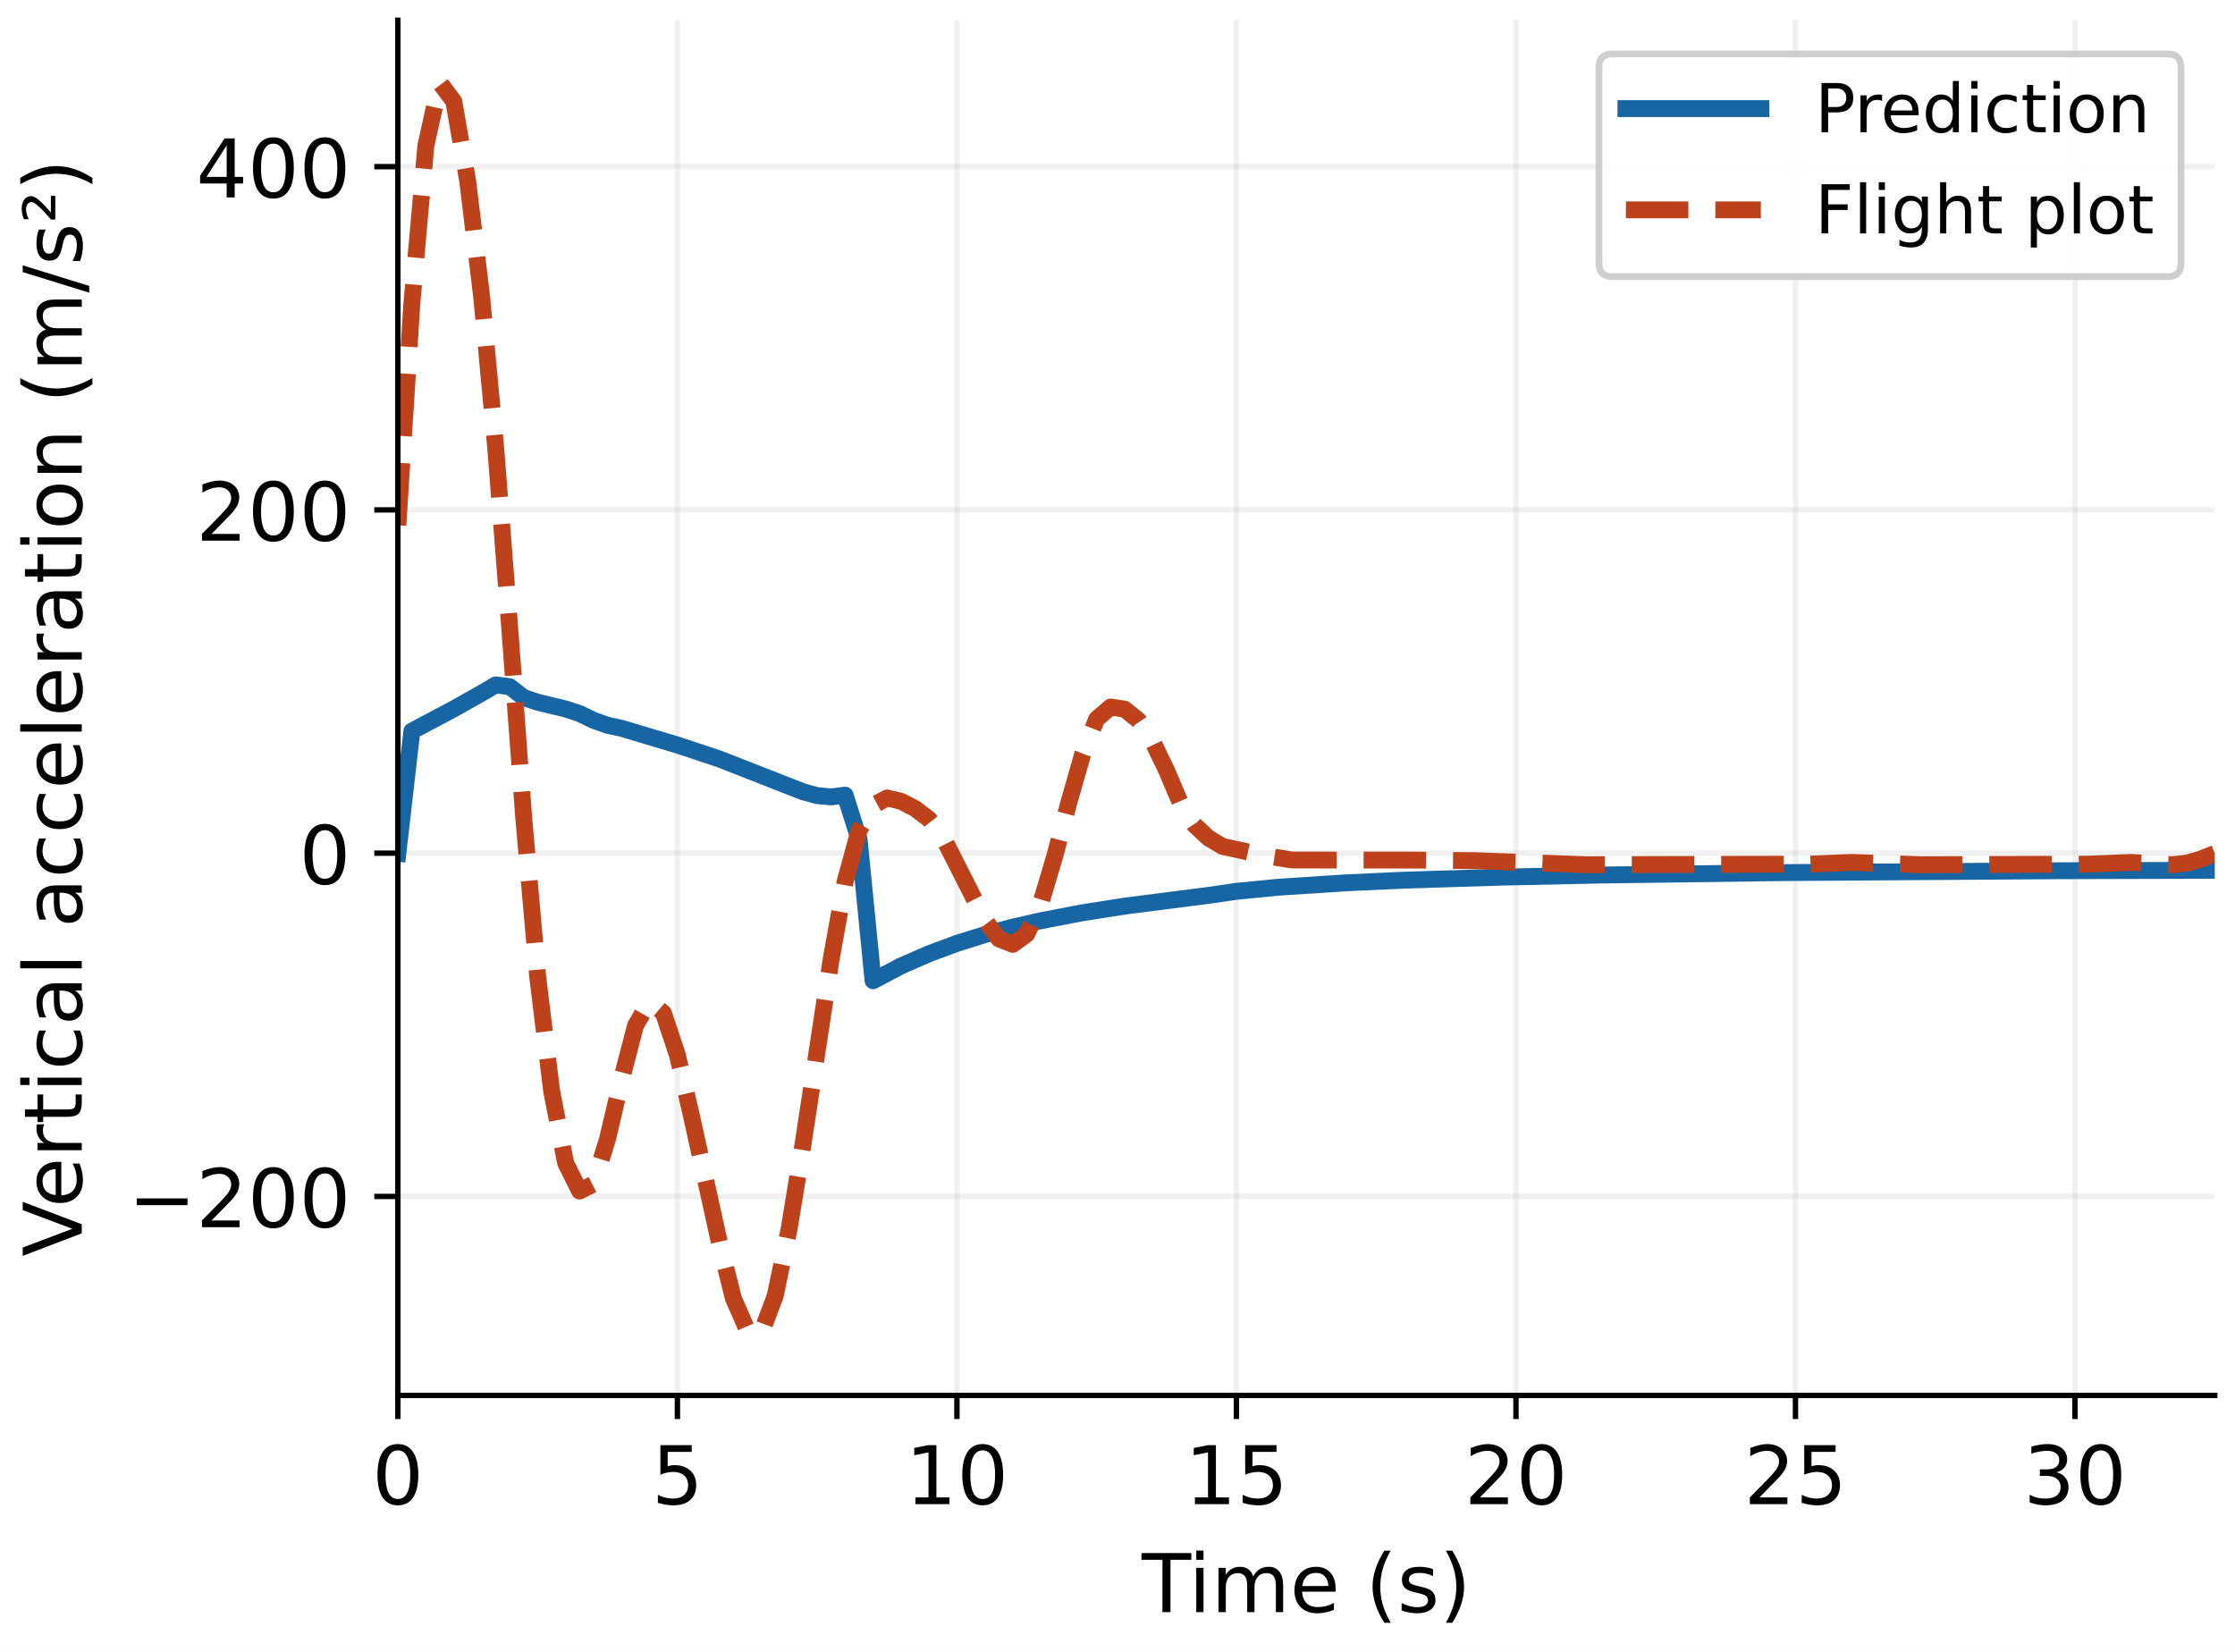
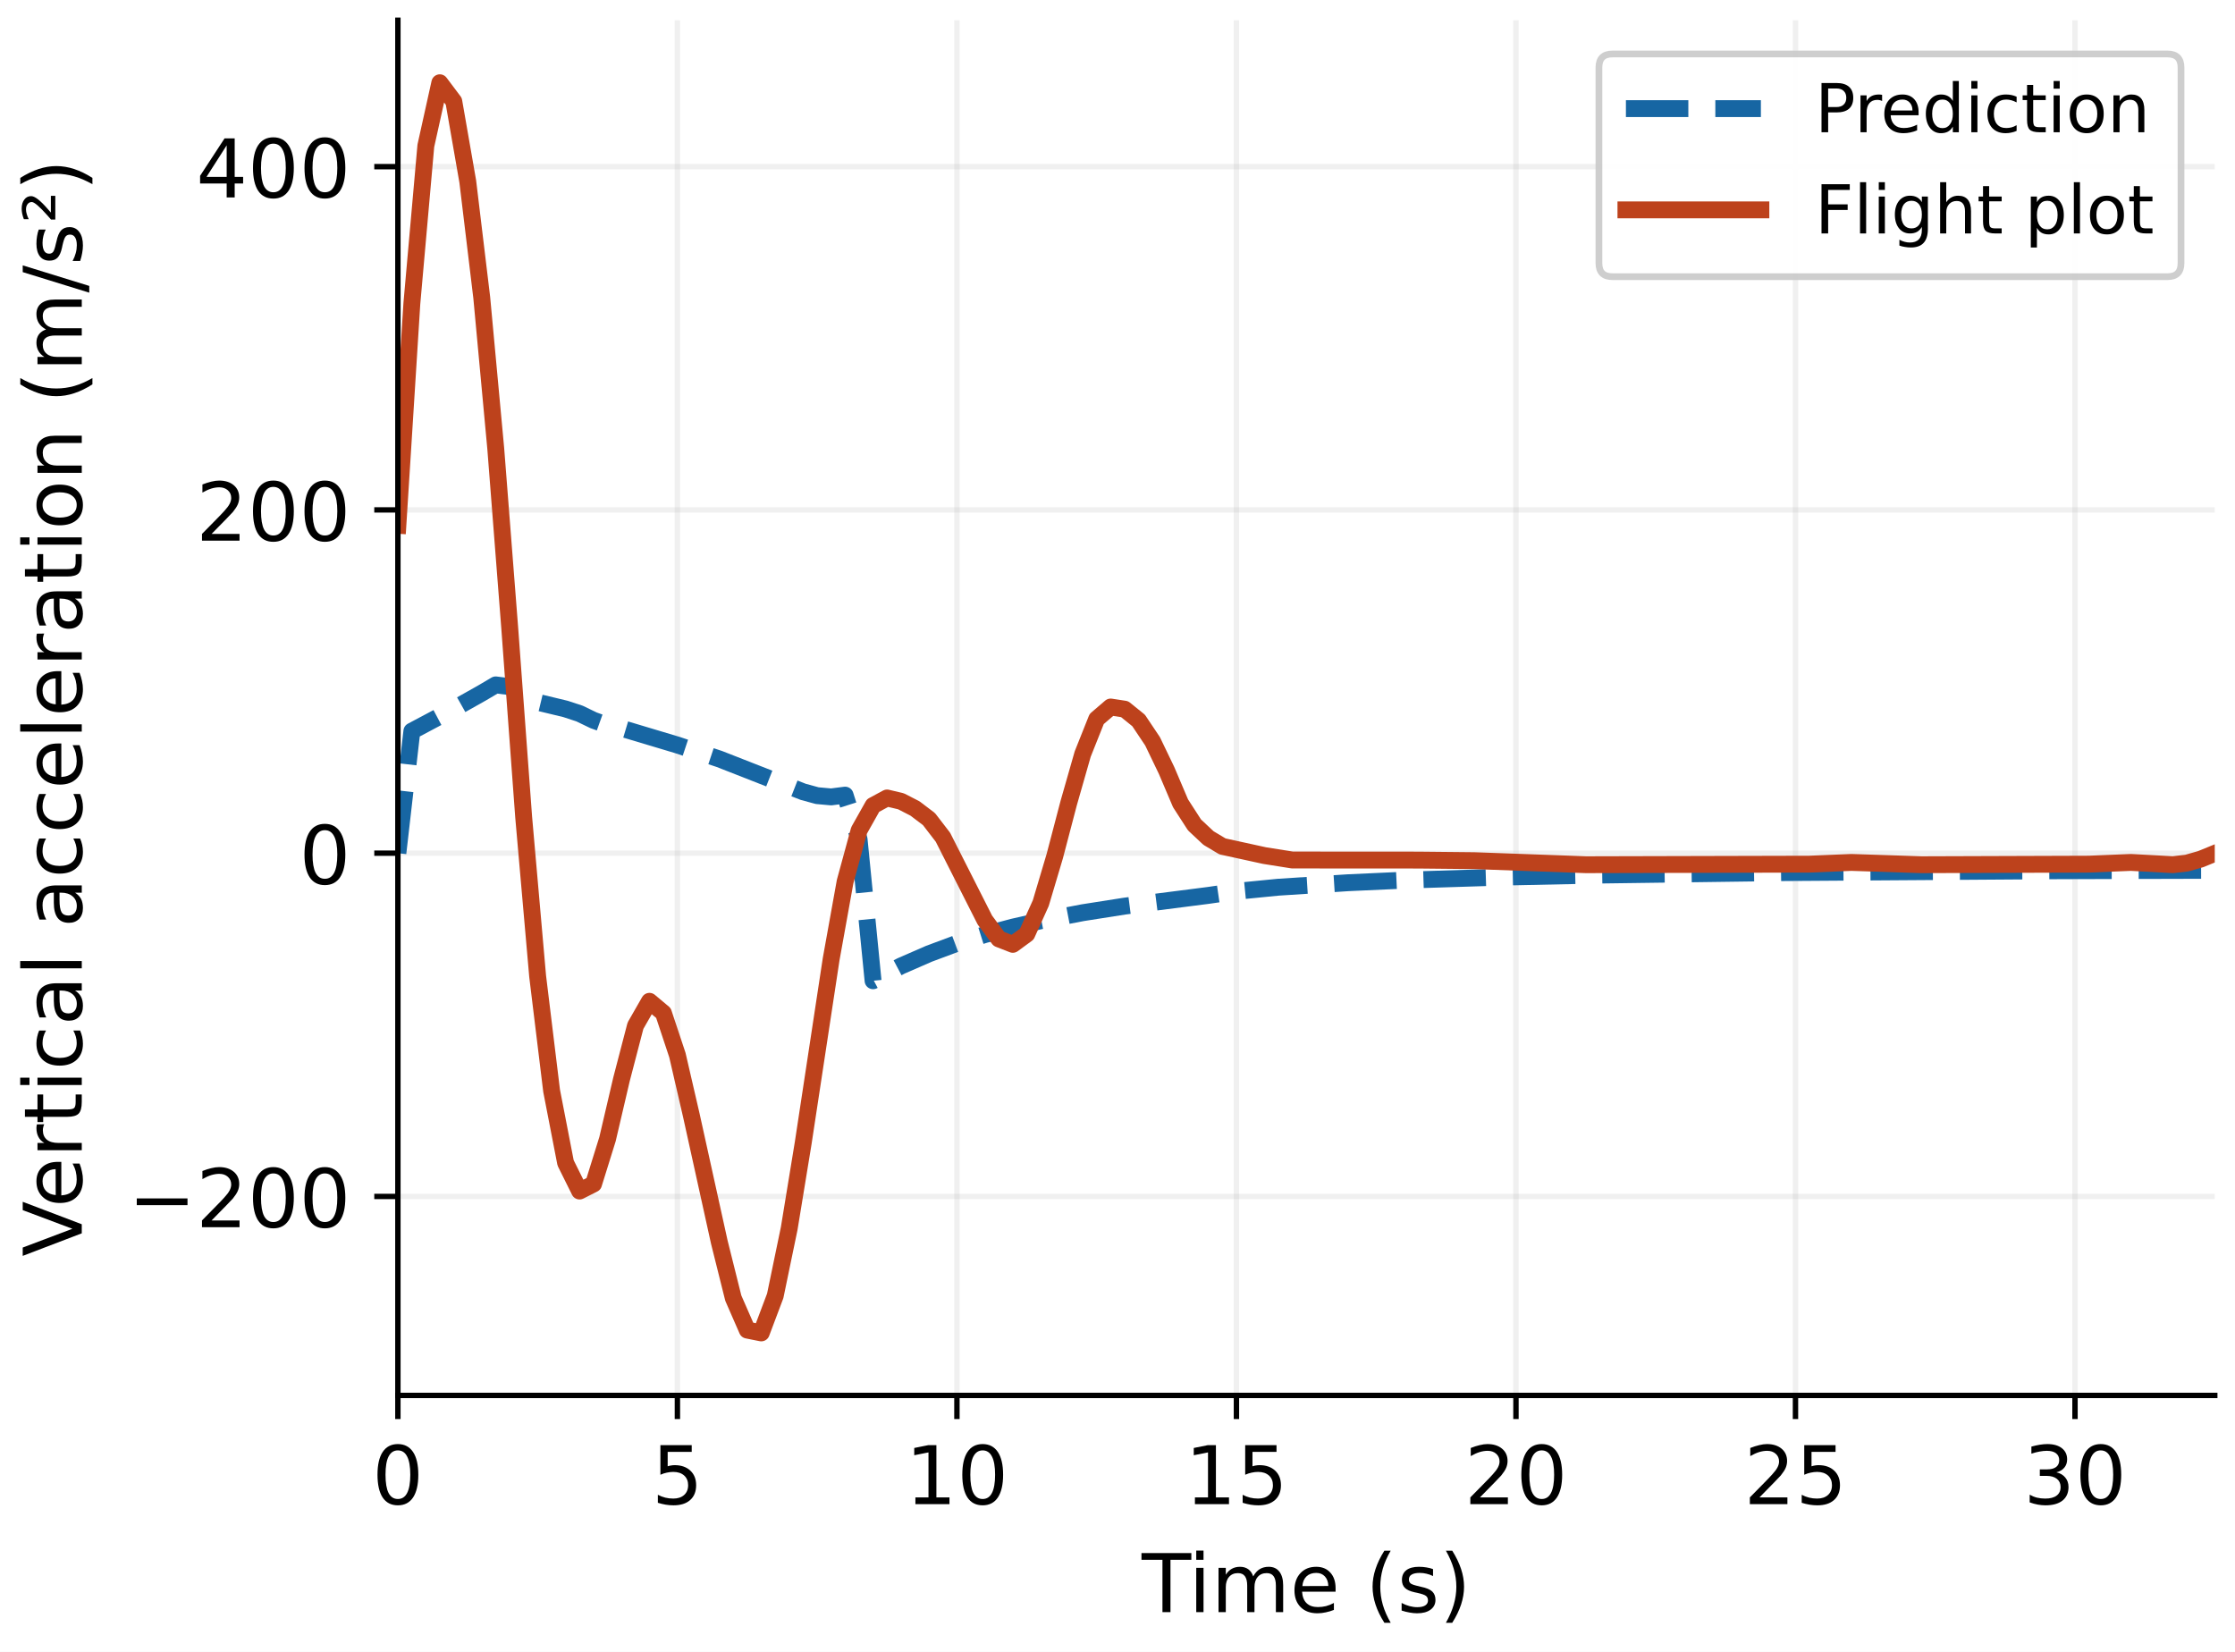
<svg xmlns="http://www.w3.org/2000/svg" xmlns:xlink="http://www.w3.org/1999/xlink" width="331.2pt" height="244.8pt" viewBox="0 0 331.2 244.8" version="1.1">
  <defs>
    <style type="text/css">*{stroke-linejoin: round; stroke-linecap: butt}</style>
  </defs>
  <g id="figure_1">
    <g id="patch_1">
      <path d="M 0 244.8  L 331.2 244.8  L 331.2 0  L 0 0  z " style="fill: #ffffff" />
    </g>
    <g id="axes_1">
      <g id="patch_2">
        <path d="M 58.962 206.799  L 328.2 206.799  L 328.2 3  L 58.962 3  z " style="fill: #ffffff" />
      </g>
      <g id="matplotlib.axis_1">
        <g id="xtick_1">
          <g id="line2d_1">
-             <path d="M 58.962 206.799  L 58.962 3  " clip-path="url(#p64a02b2352)" style="fill: none; stroke: #b0b0b0; stroke-opacity: 0.18; stroke-width: 0.8; stroke-linecap: square" />
+             <path d="M 58.962 206.799  L 58.962 3  " clip-path="url(#p844432a634)" style="fill: none; stroke: #b0b0b0; stroke-opacity: 0.18; stroke-width: 0.8; stroke-linecap: square" />
          </g>
          <g id="line2d_2">
            <defs>
-               <path id="mcba5de1699" d="M 0 0  L 0 3.5  " style="stroke: #000000; stroke-width: 0.8" />
+               <path id="m640c500534" d="M 0 0  L 0 3.5  " style="stroke: #000000; stroke-width: 0.8" />
            </defs>
            <g>
-               <use xlink:href="#mcba5de1699" x="58.962" y="206.799" style="stroke: #000000; stroke-width: 0.8" />
+               <use xlink:href="#m640c500534" x="58.962" y="206.799" style="stroke: #000000; stroke-width: 0.8" />
            </g>
          </g>
          <g id="text_1">
            <text style="font-size: 12px; font-family: 'DejaVu Sans'; text-anchor: middle" x="58.962" y="222.916" transform="rotate(-0 58.9618 222.916)">0</text>
          </g>
        </g>
        <g id="xtick_2">
          <g id="line2d_3">
-             <path d="M 100.383 206.799  L 100.383 3  " clip-path="url(#p64a02b2352)" style="fill: none; stroke: #b0b0b0; stroke-opacity: 0.18; stroke-width: 0.8; stroke-linecap: square" />
+             <path d="M 100.383 206.799  L 100.383 3  " clip-path="url(#p844432a634)" style="fill: none; stroke: #b0b0b0; stroke-opacity: 0.18; stroke-width: 0.8; stroke-linecap: square" />
          </g>
          <g id="line2d_4">
            <g>
-               <use xlink:href="#mcba5de1699" x="100.383" y="206.799" style="stroke: #000000; stroke-width: 0.8" />
+               <use xlink:href="#m640c500534" x="100.383" y="206.799" style="stroke: #000000; stroke-width: 0.8" />
            </g>
          </g>
          <g id="text_2">
            <text style="font-size: 12px; font-family: 'DejaVu Sans'; text-anchor: middle" x="100.383" y="222.916" transform="rotate(-0 100.383 222.916)">5</text>
          </g>
        </g>
        <g id="xtick_3">
          <g id="line2d_5">
-             <path d="M 141.804 206.799  L 141.804 3  " clip-path="url(#p64a02b2352)" style="fill: none; stroke: #b0b0b0; stroke-opacity: 0.18; stroke-width: 0.8; stroke-linecap: square" />
+             <path d="M 141.804 206.799  L 141.804 3  " clip-path="url(#p844432a634)" style="fill: none; stroke: #b0b0b0; stroke-opacity: 0.18; stroke-width: 0.8; stroke-linecap: square" />
          </g>
          <g id="line2d_6">
            <g>
-               <use xlink:href="#mcba5de1699" x="141.804" y="206.799" style="stroke: #000000; stroke-width: 0.8" />
+               <use xlink:href="#m640c500534" x="141.804" y="206.799" style="stroke: #000000; stroke-width: 0.8" />
            </g>
          </g>
          <g id="text_3">
            <text style="font-size: 12px; font-family: 'DejaVu Sans'; text-anchor: middle" x="141.804" y="222.916" transform="rotate(-0 141.8043 222.916)">10</text>
          </g>
        </g>
        <g id="xtick_4">
          <g id="line2d_7">
-             <path d="M 183.225 206.799  L 183.225 3  " clip-path="url(#p64a02b2352)" style="fill: none; stroke: #b0b0b0; stroke-opacity: 0.18; stroke-width: 0.8; stroke-linecap: square" />
+             <path d="M 183.225 206.799  L 183.225 3  " clip-path="url(#p844432a634)" style="fill: none; stroke: #b0b0b0; stroke-opacity: 0.18; stroke-width: 0.8; stroke-linecap: square" />
          </g>
          <g id="line2d_8">
            <g>
-               <use xlink:href="#mcba5de1699" x="183.225" y="206.799" style="stroke: #000000; stroke-width: 0.8" />
+               <use xlink:href="#m640c500534" x="183.225" y="206.799" style="stroke: #000000; stroke-width: 0.8" />
            </g>
          </g>
          <g id="text_4">
            <text style="font-size: 12px; font-family: 'DejaVu Sans'; text-anchor: middle" x="183.225" y="222.916" transform="rotate(-0 183.2255 222.916)">15</text>
          </g>
        </g>
        <g id="xtick_5">
          <g id="line2d_9">
-             <path d="M 224.647 206.799  L 224.647 3  " clip-path="url(#p64a02b2352)" style="fill: none; stroke: #b0b0b0; stroke-opacity: 0.18; stroke-width: 0.8; stroke-linecap: square" />
+             <path d="M 224.647 206.799  L 224.647 3  " clip-path="url(#p844432a634)" style="fill: none; stroke: #b0b0b0; stroke-opacity: 0.18; stroke-width: 0.8; stroke-linecap: square" />
          </g>
          <g id="line2d_10">
            <g>
-               <use xlink:href="#mcba5de1699" x="224.647" y="206.799" style="stroke: #000000; stroke-width: 0.8" />
+               <use xlink:href="#m640c500534" x="224.647" y="206.799" style="stroke: #000000; stroke-width: 0.8" />
            </g>
          </g>
          <g id="text_5">
            <text style="font-size: 12px; font-family: 'DejaVu Sans'; text-anchor: middle" x="224.647" y="222.916" transform="rotate(-0 224.6467 222.916)">20</text>
          </g>
        </g>
        <g id="xtick_6">
          <g id="line2d_11">
-             <path d="M 266.068 206.799  L 266.068 3  " clip-path="url(#p64a02b2352)" style="fill: none; stroke: #b0b0b0; stroke-opacity: 0.18; stroke-width: 0.8; stroke-linecap: square" />
+             <path d="M 266.068 206.799  L 266.068 3  " clip-path="url(#p844432a634)" style="fill: none; stroke: #b0b0b0; stroke-opacity: 0.18; stroke-width: 0.8; stroke-linecap: square" />
          </g>
          <g id="line2d_12">
            <g>
-               <use xlink:href="#mcba5de1699" x="266.068" y="206.799" style="stroke: #000000; stroke-width: 0.8" />
+               <use xlink:href="#m640c500534" x="266.068" y="206.799" style="stroke: #000000; stroke-width: 0.8" />
            </g>
          </g>
          <g id="text_6">
            <text style="font-size: 12px; font-family: 'DejaVu Sans'; text-anchor: middle" x="266.068" y="222.916" transform="rotate(-0 266.0679 222.916)">25</text>
          </g>
        </g>
        <g id="xtick_7">
          <g id="line2d_13">
-             <path d="M 307.489 206.799  L 307.489 3  " clip-path="url(#p64a02b2352)" style="fill: none; stroke: #b0b0b0; stroke-opacity: 0.18; stroke-width: 0.8; stroke-linecap: square" />
+             <path d="M 307.489 206.799  L 307.489 3  " clip-path="url(#p844432a634)" style="fill: none; stroke: #b0b0b0; stroke-opacity: 0.18; stroke-width: 0.8; stroke-linecap: square" />
          </g>
          <g id="line2d_14">
            <g>
-               <use xlink:href="#mcba5de1699" x="307.489" y="206.799" style="stroke: #000000; stroke-width: 0.8" />
+               <use xlink:href="#m640c500534" x="307.489" y="206.799" style="stroke: #000000; stroke-width: 0.8" />
            </g>
          </g>
          <g id="text_7">
            <text style="font-size: 12px; font-family: 'DejaVu Sans'; text-anchor: middle" x="307.489" y="222.916" transform="rotate(-0 307.4891 222.916)">30</text>
          </g>
        </g>
        <g id="text_8">
          <text style="font-size: 12px; font-family: 'DejaVu Sans'; text-anchor: middle" x="193.581" y="238.917" transform="rotate(-0 193.5808 238.9169)">Time (s)</text>
        </g>
      </g>
      <g id="matplotlib.axis_2">
        <g id="ytick_1">
          <g id="line2d_15">
-             <path d="M 58.962 177.31  L 328.2 177.31  " clip-path="url(#p64a02b2352)" style="fill: none; stroke: #b0b0b0; stroke-opacity: 0.18; stroke-width: 0.8; stroke-linecap: square" />
+             <path d="M 58.962 177.31  L 328.2 177.31  " clip-path="url(#p844432a634)" style="fill: none; stroke: #b0b0b0; stroke-opacity: 0.18; stroke-width: 0.8; stroke-linecap: square" />
          </g>
          <g id="line2d_16">
            <defs>
-               <path id="md57773c38e" d="M 0 0  L -3.5 0  " style="stroke: #000000; stroke-width: 0.8" />
+               <path id="mbc4529b9a0" d="M 0 0  L -3.5 0  " style="stroke: #000000; stroke-width: 0.8" />
            </defs>
            <g>
-               <use xlink:href="#md57773c38e" x="58.962" y="177.31" style="stroke: #000000; stroke-width: 0.8" />
+               <use xlink:href="#mbc4529b9a0" x="58.962" y="177.31" style="stroke: #000000; stroke-width: 0.8" />
            </g>
          </g>
          <g id="text_9">
            <text style="font-size: 12px; font-family: 'DejaVu Sans'; text-anchor: end" x="51.962" y="181.869" transform="rotate(-0 51.9618 181.8688)">−200</text>
          </g>
        </g>
        <g id="ytick_2">
          <g id="line2d_17">
-             <path d="M 58.962 126.439  L 328.2 126.439  " clip-path="url(#p64a02b2352)" style="fill: none; stroke: #b0b0b0; stroke-opacity: 0.18; stroke-width: 0.8; stroke-linecap: square" />
+             <path d="M 58.962 126.439  L 328.2 126.439  " clip-path="url(#p844432a634)" style="fill: none; stroke: #b0b0b0; stroke-opacity: 0.18; stroke-width: 0.8; stroke-linecap: square" />
          </g>
          <g id="line2d_18">
            <g>
-               <use xlink:href="#md57773c38e" x="58.962" y="126.439" style="stroke: #000000; stroke-width: 0.8" />
+               <use xlink:href="#mbc4529b9a0" x="58.962" y="126.439" style="stroke: #000000; stroke-width: 0.8" />
            </g>
          </g>
          <g id="text_10">
            <text style="font-size: 12px; font-family: 'DejaVu Sans'; text-anchor: end" x="51.962" y="130.998" transform="rotate(-0 51.9618 130.9977)">0</text>
          </g>
        </g>
        <g id="ytick_3">
          <g id="line2d_19">
-             <path d="M 58.962 75.568  L 328.2 75.568  " clip-path="url(#p64a02b2352)" style="fill: none; stroke: #b0b0b0; stroke-opacity: 0.18; stroke-width: 0.8; stroke-linecap: square" />
+             <path d="M 58.962 75.568  L 328.2 75.568  " clip-path="url(#p844432a634)" style="fill: none; stroke: #b0b0b0; stroke-opacity: 0.18; stroke-width: 0.8; stroke-linecap: square" />
          </g>
          <g id="line2d_20">
            <g>
-               <use xlink:href="#md57773c38e" x="58.962" y="75.568" style="stroke: #000000; stroke-width: 0.8" />
+               <use xlink:href="#mbc4529b9a0" x="58.962" y="75.568" style="stroke: #000000; stroke-width: 0.8" />
            </g>
          </g>
          <g id="text_11">
            <text style="font-size: 12px; font-family: 'DejaVu Sans'; text-anchor: end" x="51.962" y="80.127" transform="rotate(-0 51.9618 80.12658)">200</text>
          </g>
        </g>
        <g id="ytick_4">
          <g id="line2d_21">
-             <path d="M 58.962 24.697  L 328.2 24.697  " clip-path="url(#p64a02b2352)" style="fill: none; stroke: #b0b0b0; stroke-opacity: 0.18; stroke-width: 0.8; stroke-linecap: square" />
+             <path d="M 58.962 24.697  L 328.2 24.697  " clip-path="url(#p844432a634)" style="fill: none; stroke: #b0b0b0; stroke-opacity: 0.18; stroke-width: 0.8; stroke-linecap: square" />
          </g>
          <g id="line2d_22">
            <g>
-               <use xlink:href="#md57773c38e" x="58.962" y="24.697" style="stroke: #000000; stroke-width: 0.8" />
+               <use xlink:href="#mbc4529b9a0" x="58.962" y="24.697" style="stroke: #000000; stroke-width: 0.8" />
            </g>
          </g>
          <g id="text_12">
            <text style="font-size: 12px; font-family: 'DejaVu Sans'; text-anchor: end" x="51.962" y="29.255" transform="rotate(-0 51.9618 29.25545)">400</text>
          </g>
        </g>
        <g id="text_13">
          <text style="font-size: 12px; font-family: 'DejaVu Sans'; text-anchor: middle" x="12.118" y="104.9" transform="rotate(-90 12.11837 104.8995)">Vertical acceleration (m/s²)</text>
        </g>
      </g>
      <g id="line2d_23">
-         <path d="M 58.962 126.439  L 61.033 108.351  L 67.246 105.051  L 71.388 102.72  L 73.459 101.498  L 75.53 101.762  L 77.601 103.374  L 79.672 104.068  L 83.815 105.067  L 85.886 105.749  L 87.957 106.748  L 90.028 107.49  L 92.099 107.929  L 100.383 110.413  L 106.596 112.478  L 119.023 117.348  L 121.094 117.913  L 123.165 118.1  L 125.236 117.836  L 127.307 124.379  L 129.378 145.346  L 133.52 143.153  L 137.662 141.347  L 141.804 139.803  L 145.946 138.503  L 150.088 137.396  L 154.231 136.452  L 160.444 135.261  L 166.657 134.286  L 179.083 132.694  L 183.225 132.094  L 189.439 131.481  L 199.794 130.818  L 208.078 130.441  L 222.576 129.988  L 237.073 129.682  L 263.997 129.321  L 305.418 129.04  L 328.2 128.979  L 328.2 128.979  " clip-path="url(#p64a02b2352)" style="fill: none; stroke: #1766a3; stroke-width: 2.5; stroke-linecap: square" />
+         <path d="M 58.962 126.439  L 61.033 108.351  L 67.246 105.051  L 71.388 102.72  L 73.459 101.498  L 75.53 101.762  L 77.601 103.374  L 79.672 104.068  L 83.815 105.067  L 85.886 105.749  L 87.957 106.748  L 90.028 107.49  L 92.099 107.929  L 100.383 110.413  L 106.596 112.478  L 119.023 117.348  L 121.094 117.913  L 123.165 118.1  L 125.236 117.836  L 127.307 124.379  L 129.378 145.346  L 133.52 143.153  L 137.662 141.347  L 141.804 139.803  L 145.946 138.503  L 150.088 137.396  L 154.231 136.452  L 160.444 135.261  L 166.657 134.286  L 179.083 132.694  L 183.225 132.094  L 189.439 131.481  L 199.794 130.818  L 208.078 130.441  L 222.576 129.988  L 237.073 129.682  L 263.997 129.321  L 305.418 129.04  L 328.2 128.979  L 328.2 128.979  " clip-path="url(#p844432a634)" style="fill: none; stroke-dasharray: 9.25,4; stroke-dashoffset: 0; stroke: #1766a3; stroke-width: 2.5" />
      </g>
      <g id="line2d_24">
-         <path d="M 58.962 77.847  L 61.033 44.977  L 63.104 21.607  L 65.175 12.264  L 67.246 15.021  L 69.317 26.897  L 71.388 44.095  L 73.459 66.419  L 75.53 92.995  L 77.601 121.09  L 79.672 144.677  L 81.743 161.658  L 83.815 172.338  L 85.886 176.508  L 87.957 175.461  L 90.028 168.806  L 92.099 159.952  L 94.17 152.007  L 96.241 148.391  L 98.312 150.128  L 100.383 156.365  L 102.454 165.321  L 106.596 184.092  L 108.667 192.382  L 110.738 197.119  L 112.809 197.535  L 114.88 192.039  L 116.952 182.044  L 119.023 169.398  L 123.165 142.155  L 125.236 130.652  L 127.307 123.06  L 129.378 119.378  L 131.449 118.258  L 133.52 118.752  L 135.591 119.816  L 137.662 121.387  L 139.733 124.079  L 145.946 136.347  L 148.017 139.143  L 150.088 139.95  L 152.16 138.432  L 154.231 133.842  L 156.302 126.884  L 158.373 118.991  L 160.444 111.747  L 162.515 106.554  L 164.586 104.777  L 166.657 105.096  L 168.728 106.77  L 170.799 109.868  L 172.87 114.177  L 174.941 119.046  L 177.012 122.254  L 179.083 124.194  L 181.154 125.432  L 187.368 126.793  L 191.51 127.452  L 210.149 127.464  L 218.434 127.548  L 235.002 128.147  L 268.139 128.064  L 274.352 127.809  L 284.707 128.147  L 309.56 128.063  L 315.773 127.809  L 321.987 128.143  L 324.058 127.91  L 326.129 127.318  L 328.2 126.472  L 328.2 126.472  " clip-path="url(#p64a02b2352)" style="fill: none; stroke-dasharray: 9.25,4; stroke-dashoffset: 0; stroke: #bd421c; stroke-width: 2.5" />
+         <path d="M 58.962 77.847  L 61.033 44.977  L 63.104 21.607  L 65.175 12.264  L 67.246 15.021  L 69.317 26.897  L 71.388 44.095  L 73.459 66.419  L 75.53 92.995  L 77.601 121.09  L 79.672 144.677  L 81.743 161.658  L 83.815 172.338  L 85.886 176.508  L 87.957 175.461  L 90.028 168.806  L 92.099 159.952  L 94.17 152.007  L 96.241 148.391  L 98.312 150.128  L 100.383 156.365  L 102.454 165.321  L 106.596 184.092  L 108.667 192.382  L 110.738 197.119  L 112.809 197.535  L 114.88 192.039  L 116.952 182.044  L 119.023 169.398  L 123.165 142.155  L 125.236 130.652  L 127.307 123.06  L 129.378 119.378  L 131.449 118.258  L 133.52 118.752  L 135.591 119.816  L 137.662 121.387  L 139.733 124.079  L 145.946 136.347  L 148.017 139.143  L 150.088 139.95  L 152.16 138.432  L 154.231 133.842  L 156.302 126.884  L 158.373 118.991  L 160.444 111.747  L 162.515 106.554  L 164.586 104.777  L 166.657 105.096  L 168.728 106.77  L 170.799 109.868  L 172.87 114.177  L 174.941 119.046  L 177.012 122.254  L 179.083 124.194  L 181.154 125.432  L 187.368 126.793  L 191.51 127.452  L 210.149 127.464  L 218.434 127.548  L 235.002 128.147  L 268.139 128.064  L 274.352 127.809  L 284.707 128.147  L 309.56 128.063  L 315.773 127.809  L 321.987 128.143  L 324.058 127.91  L 326.129 127.318  L 328.2 126.472  L 328.2 126.472  " clip-path="url(#p844432a634)" style="fill: none; stroke: #bd421c; stroke-width: 2.5; stroke-linecap: square" />
      </g>
      <g id="patch_3">
        <path d="M 58.962 206.799  L 58.962 3  " style="fill: none; stroke: #000000; stroke-width: 0.8; stroke-linejoin: miter; stroke-linecap: square" />
      </g>
      <g id="patch_4">
        <path d="M 58.962 206.799  L 328.2 206.799  " style="fill: none; stroke: #000000; stroke-width: 0.8; stroke-linejoin: miter; stroke-linecap: square" />
      </g>
      <g id="legend_1">
        <g id="patch_5">
          <path d="M 238.942 41.002  L 321.2 41.002  Q 323.2 41.002 323.2 39.002  L 323.2 10  Q 323.2 8 321.2 8  L 238.942 8  Q 236.942 8 236.942 10  L 236.942 39.002  Q 236.942 41.002 238.942 41.002  z " style="fill: #ffffff; opacity: 0.95; stroke: #cccccc; stroke-linejoin: miter" />
        </g>
        <g id="line2d_25">
-           <path d="M 240.942 16.099  L 250.942 16.099  L 260.942 16.099  " style="fill: none; stroke: #1766a3; stroke-width: 2.5; stroke-linecap: square" />
+           <path d="M 240.942 16.099  L 250.942 16.099  L 260.942 16.099  " style="fill: none; stroke-dasharray: 9.25,4; stroke-dashoffset: 0; stroke: #1766a3; stroke-width: 2.5" />
        </g>
        <g id="text_14">
          <text style="font-size: 10px; font-family: 'DejaVu Sans'; text-anchor: start" x="268.942" y="19.599" transform="rotate(-0 268.9419 19.59868)">Prediction</text>
        </g>
        <g id="line2d_26">
-           <path d="M 240.942 31.099  L 250.942 31.099  L 260.942 31.099  " style="fill: none; stroke-dasharray: 9.25,4; stroke-dashoffset: 0; stroke: #bd421c; stroke-width: 2.5" />
+           <path d="M 240.942 31.099  L 250.942 31.099  L 260.942 31.099  " style="fill: none; stroke: #bd421c; stroke-width: 2.5; stroke-linecap: square" />
        </g>
        <g id="text_15">
          <text style="font-size: 10px; font-family: 'DejaVu Sans'; text-anchor: start" x="268.942" y="34.599" transform="rotate(-0 268.9419 34.59946)">Flight plot</text>
        </g>
      </g>
    </g>
  </g>
  <defs>
-     <clipPath id="p64a02b2352">
+     <clipPath id="p844432a634">
      <rect x="58.962" y="3" width="269.238" height="203.799" />
    </clipPath>
  </defs>
</svg>
